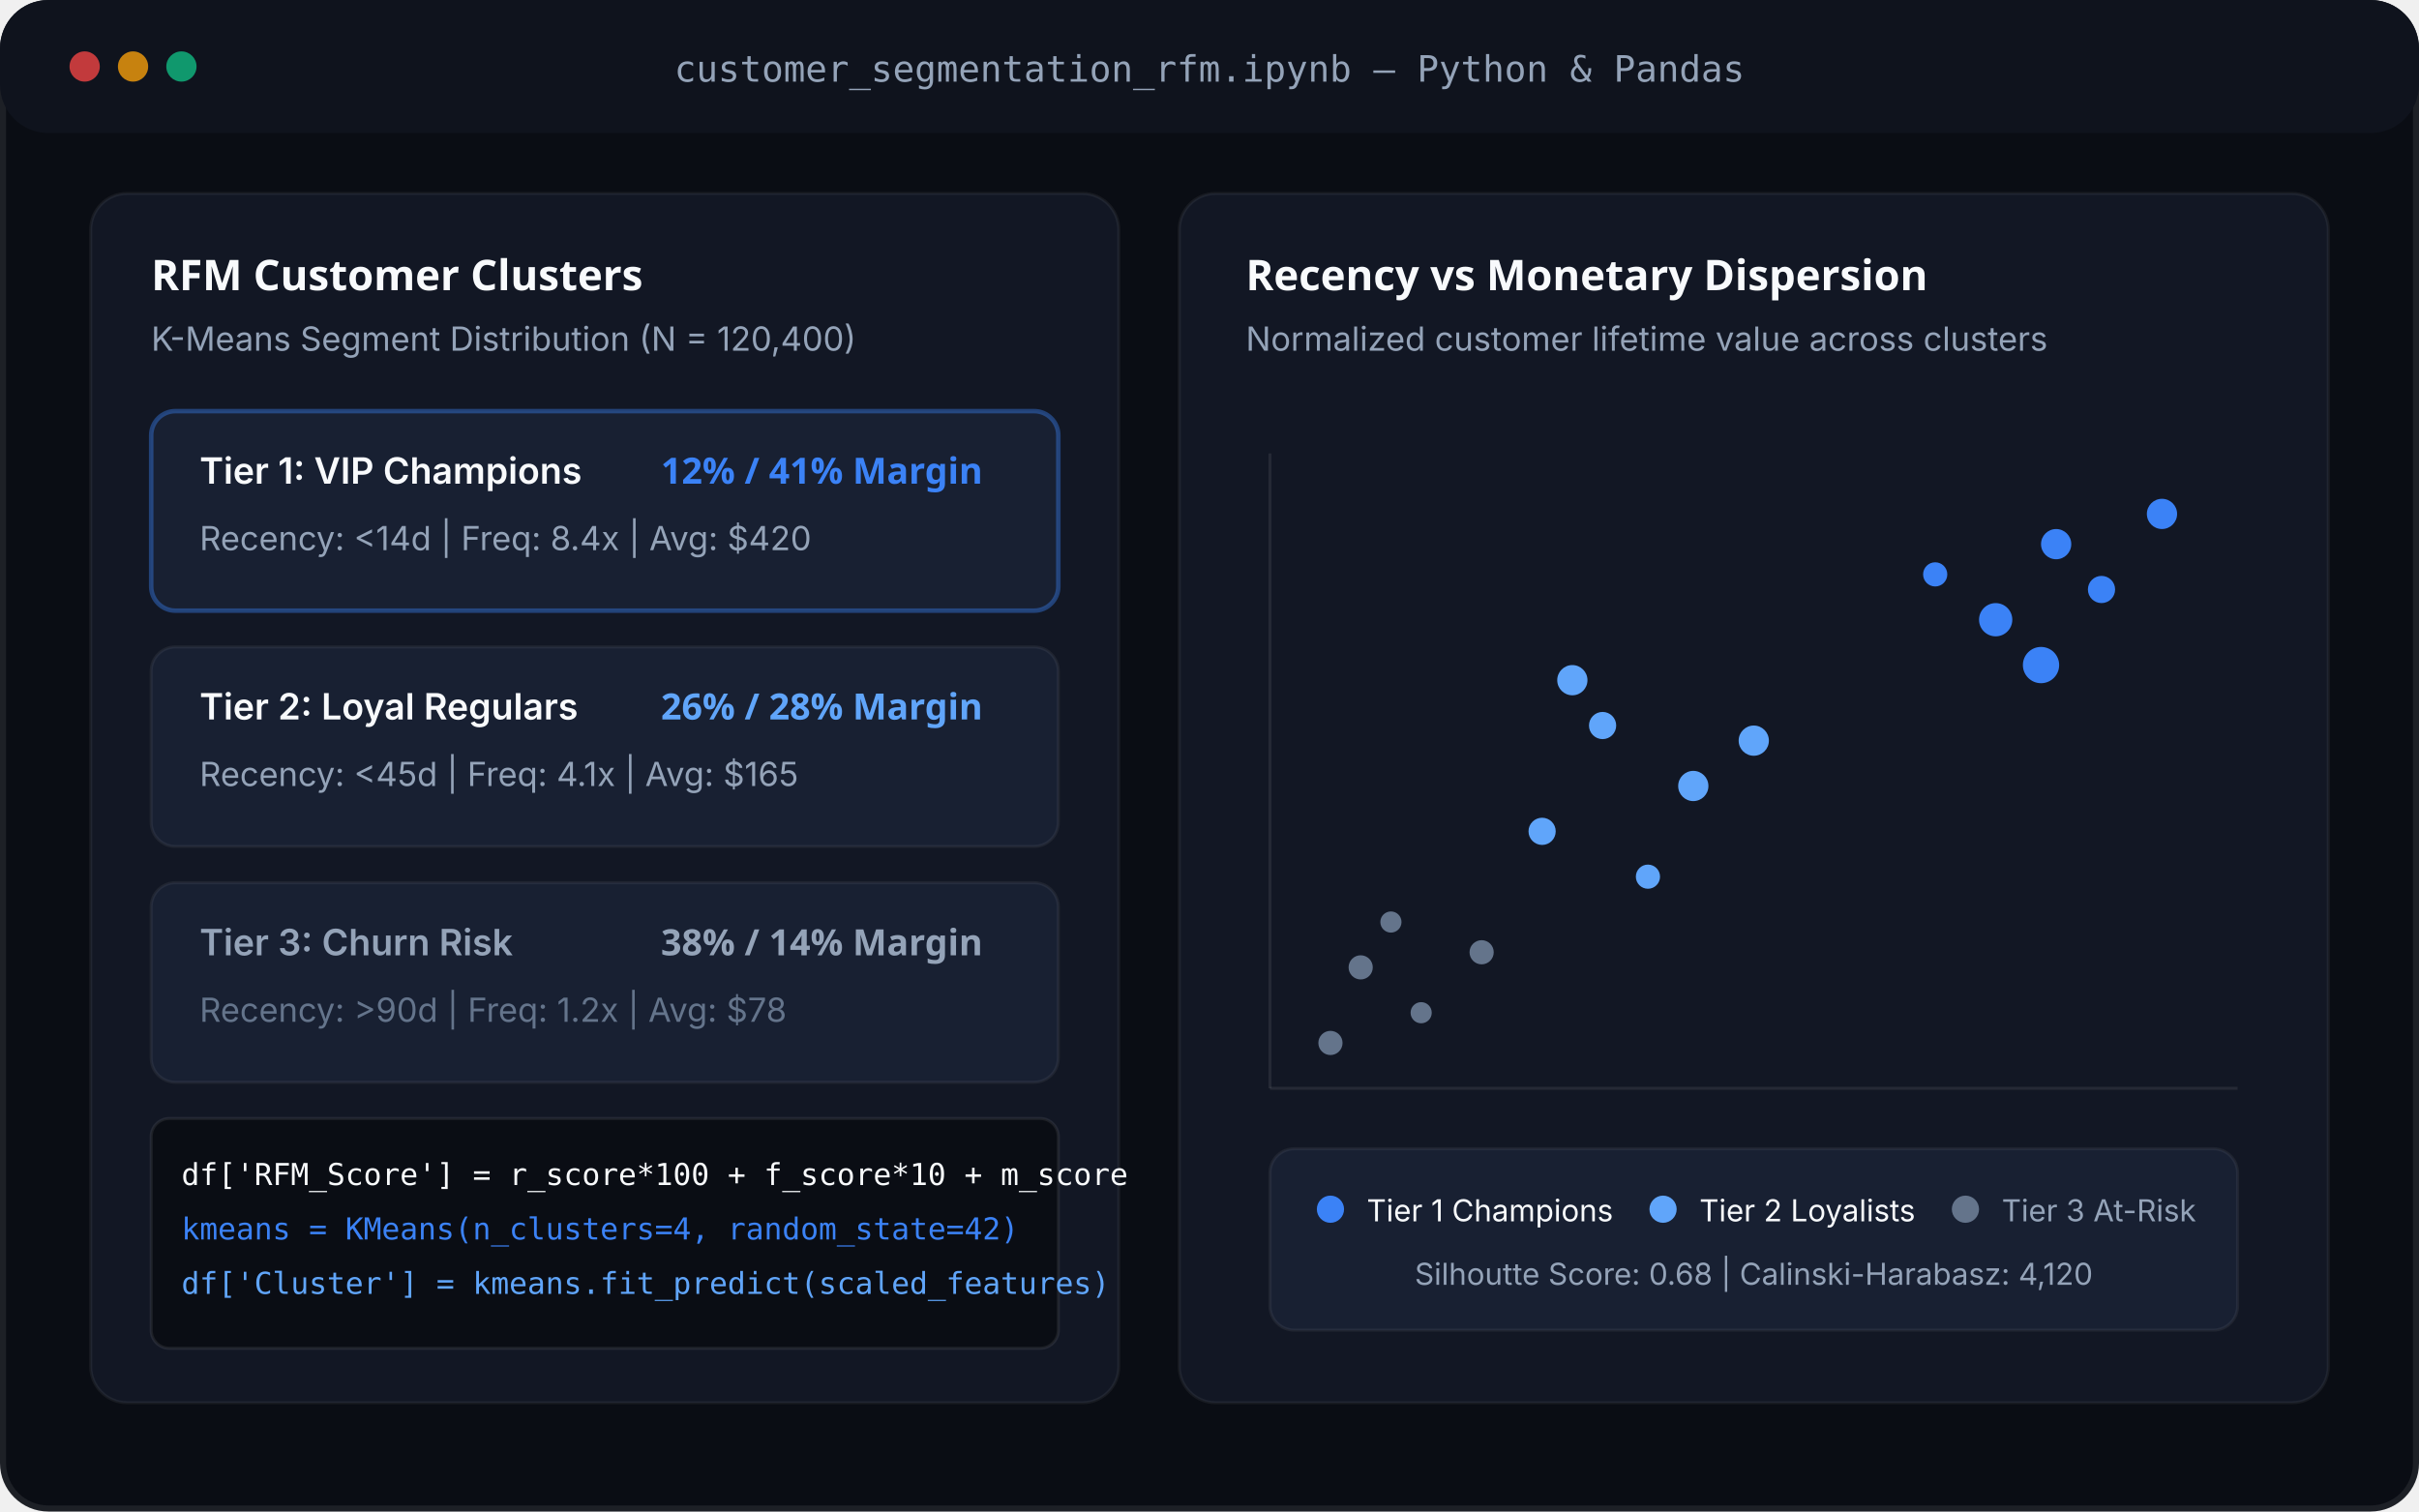
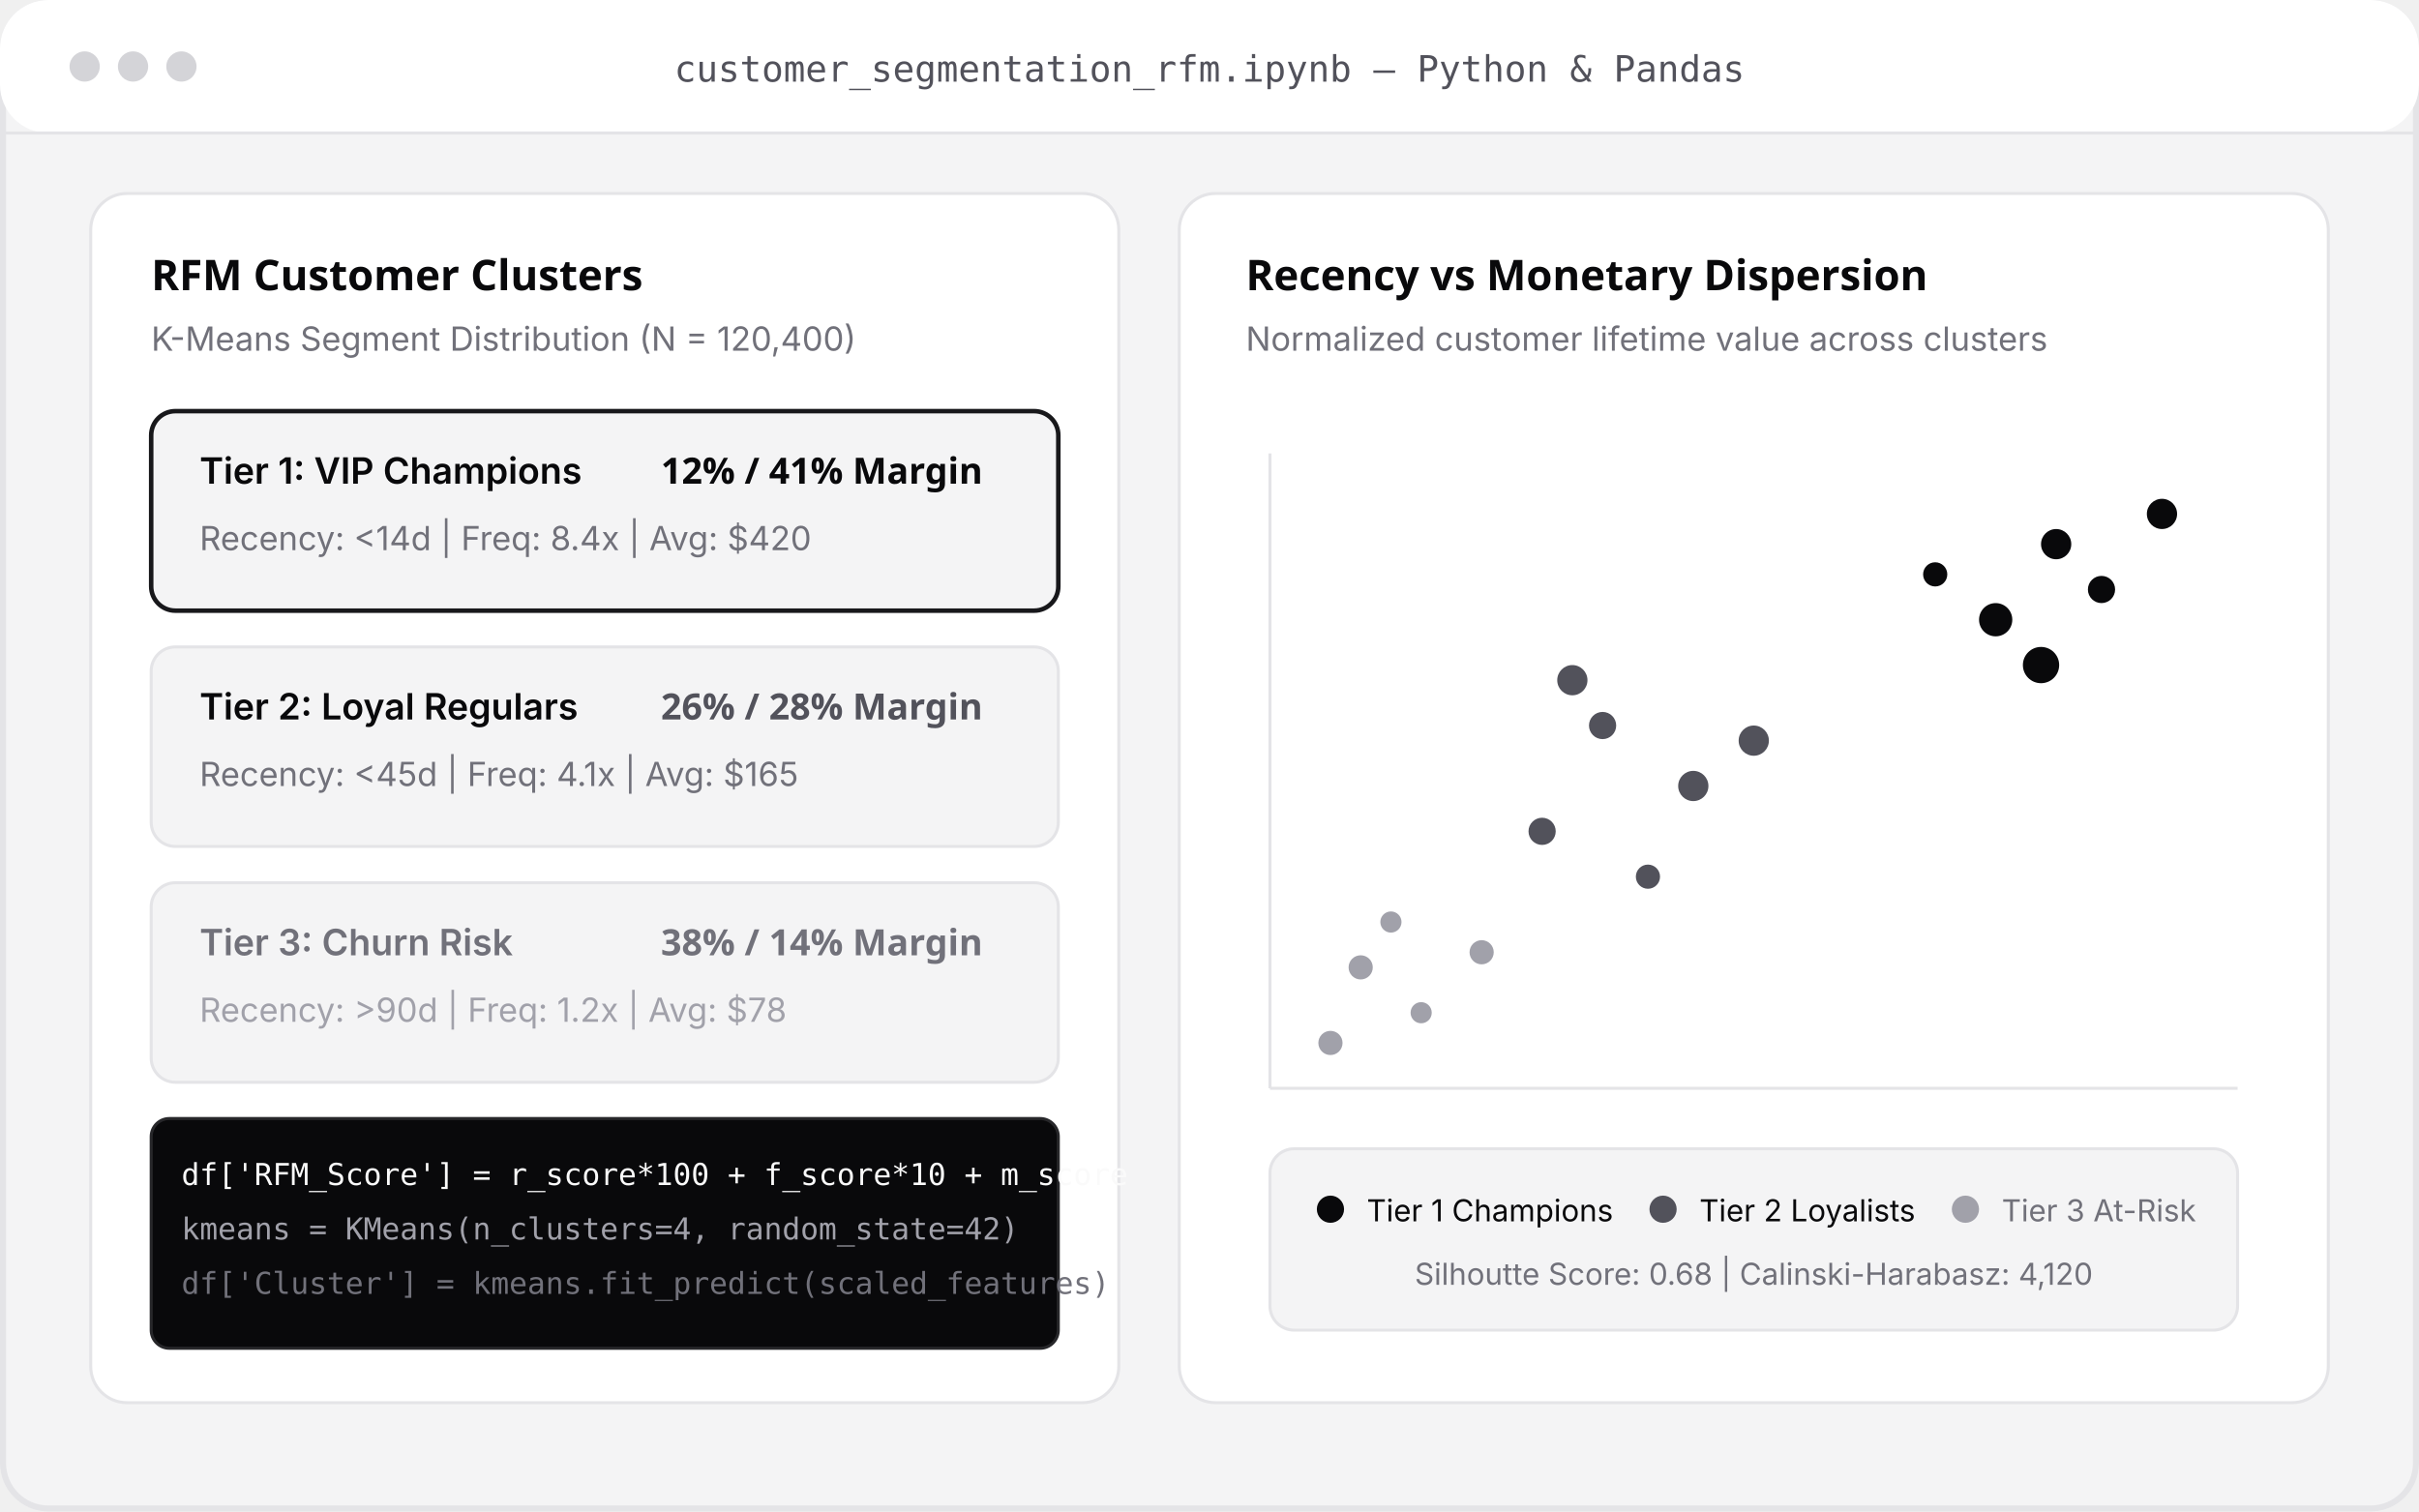
<svg xmlns="http://www.w3.org/2000/svg" viewBox="0 0 800 500" width="800" height="500">
-   <rect width="800" height="500" rx="16" fill="#0A0D14" />
-   <rect x="1" y="1" width="798" height="498" rx="15" fill="none" stroke="rgba(255, 255, 255, 0.08)" stroke-width="2" />
-   <rect x="0" y="0" width="800" height="44" rx="16" fill="#0F131D" />
-   <circle cx="28" cy="22" r="5" fill="#EF4444" opacity="0.8" />
-   <circle cx="44" cy="22" r="5" fill="#F59E0B" opacity="0.8" />
-   <circle cx="60" cy="22" r="5" fill="#10B981" opacity="0.8" />
-   <text x="400" y="27" font-family="'JetBrains Mono', monospace" font-size="12" fill="#94A3B8" text-anchor="middle">customer_segmentation_rfm.ipynb — Python &amp; Pandas</text>
-   <rect x="30" y="64" width="340" height="400" rx="12" fill="#121724" stroke="rgba(255, 255, 255, 0.06)" />
-   <text x="50" y="96" font-family="'Sora', sans-serif" font-size="14" fill="#F8FAFC" font-weight="600">RFM Customer Clusters</text>
-   <text x="50" y="116" font-family="'Inter', sans-serif" font-size="11" fill="#94A3B8">K-Means Segment Distribution (N = 120,400)</text>
-   <rect x="50" y="136" width="300" height="66" rx="8" fill="#182032" stroke="rgba(59, 130, 246, 0.4)" stroke-width="1.5" />
-   <text x="66" y="160" font-family="'Inter', sans-serif" font-size="12" fill="#F8FAFC" font-weight="600">Tier 1: VIP Champions</text>
-   <text x="66" y="182" font-family="'Inter', sans-serif" font-size="11" fill="#94A3B8">Recency: &lt;14d | Freq: 8.4x | Avg: $420</text>
-   <text x="325" y="160" font-family="'Sora', sans-serif" font-size="12" fill="#3B82F6" text-anchor="end" font-weight="700">12% / 41% Margin</text>
-   <rect x="50" y="214" width="300" height="66" rx="8" fill="#182032" stroke="rgba(255, 255, 255, 0.06)" />
-   <text x="66" y="238" font-family="'Inter', sans-serif" font-size="12" fill="#F8FAFC" font-weight="600">Tier 2: Loyal Regulars</text>
-   <text x="66" y="260" font-family="'Inter', sans-serif" font-size="11" fill="#94A3B8">Recency: &lt;45d | Freq: 4.1x | Avg: $165</text>
-   <text x="325" y="238" font-family="'Sora', sans-serif" font-size="12" fill="#60A5FA" text-anchor="end" font-weight="700">26% / 28% Margin</text>
-   <rect x="50" y="292" width="300" height="66" rx="8" fill="#182032" stroke="rgba(255, 255, 255, 0.06)" />
-   <text x="66" y="316" font-family="'Inter', sans-serif" font-size="12" fill="#94A3B8" font-weight="600">Tier 3: Churn Risk</text>
-   <text x="66" y="338" font-family="'Inter', sans-serif" font-size="11" fill="#64748B">Recency: &gt;90d | Freq: 1.2x | Avg: $78</text>
-   <text x="325" y="316" font-family="'Sora', sans-serif" font-size="12" fill="#94A3B8" text-anchor="end" font-weight="700">38% / 14% Margin</text>
-   <rect x="50" y="370" width="300" height="76" rx="6" fill="#0A0D14" stroke="rgba(255, 255, 255, 0.08)" />
-   <text x="60" y="392" font-family="'JetBrains Mono', monospace" font-size="10" fill="#F8FAFC">df['RFM_Score'] = r_score*100 + f_score*10 + m_score</text>
-   <text x="60" y="410" font-family="'JetBrains Mono', monospace" font-size="10" fill="#3B82F6">kmeans = KMeans(n_clusters=4, random_state=42)</text>
-   <text x="60" y="428" font-family="'JetBrains Mono', monospace" font-size="10" fill="#60A5FA">df['Cluster'] = kmeans.fit_predict(scaled_features)</text>
-   <rect x="390" y="64" width="380" height="400" rx="12" fill="#121724" stroke="rgba(255, 255, 255, 0.06)" />
-   <text x="412" y="96" font-family="'Sora', sans-serif" font-size="14" fill="#F8FAFC" font-weight="600">Recency vs Monetary Dispersion</text>
-   <text x="412" y="116" font-family="'Inter', sans-serif" font-size="11" fill="#94A3B8">Normalized customer lifetime value across clusters</text>
-   <line x1="420" y1="360" x2="740" y2="360" stroke="rgba(255, 255, 255, 0.08)" />
-   <line x1="420" y1="150" x2="420" y2="360" stroke="rgba(255, 255, 255, 0.08)" />
-   <circle cx="680" cy="180" r="5" fill="#3B82F6" />
-   <circle cx="695" cy="195" r="4.5" fill="#3B82F6" />
-   <circle cx="660" cy="205" r="5.5" fill="#3B82F6" />
-   <circle cx="715" cy="170" r="5" fill="#3B82F6" />
-   <circle cx="640" cy="190" r="4" fill="#3B82F6" />
-   <circle cx="675" cy="220" r="6" fill="#3B82F6" />
-   <circle cx="530" cy="240" r="4.5" fill="#60A5FA" />
-   <circle cx="560" cy="260" r="5" fill="#60A5FA" />
-   <circle cx="510" cy="275" r="4.5" fill="#60A5FA" />
-   <circle cx="580" cy="245" r="5" fill="#60A5FA" />
-   <circle cx="545" cy="290" r="4" fill="#60A5FA" />
-   <circle cx="520" cy="225" r="5" fill="#60A5FA" />
-   <circle cx="450" cy="320" r="4" fill="#64748B" />
-   <circle cx="470" cy="335" r="3.5" fill="#64748B" />
-   <circle cx="440" cy="345" r="4" fill="#64748B" />
-   <circle cx="490" cy="315" r="4" fill="#64748B" />
-   <circle cx="460" cy="305" r="3.5" fill="#64748B" />
-   <rect x="420" y="380" width="320" height="60" rx="8" fill="#182032" stroke="rgba(255, 255, 255, 0.06)" />
-   <circle cx="440" cy="400" r="4.5" fill="#3B82F6" />
-   <text x="452" y="404" font-family="'Inter', sans-serif" font-size="10" fill="#F8FAFC">Tier 1 Champions</text>
-   <circle cx="550" cy="400" r="4.5" fill="#60A5FA" />
-   <text x="562" y="404" font-family="'Inter', sans-serif" font-size="10" fill="#F8FAFC">Tier 2 Loyalists</text>
-   <circle cx="650" cy="400" r="4.5" fill="#64748B" />
-   <text x="662" y="404" font-family="'Inter', sans-serif" font-size="10" fill="#94A3B8">Tier 3 At-Risk</text>
-   <text x="580" y="425" font-family="'Inter', sans-serif" font-size="10" fill="#94A3B8" text-anchor="middle">Silhoutte Score: 0.68 | Calinski-Harabasz: 4,120</text>
+   <rect width="800" height="500" rx="16" fill="#F4F4F5" />
+   <rect x="1" y="1" width="798" height="498" rx="15" fill="none" stroke="#E4E4E7" stroke-width="2" />
+   <rect x="0" y="0" width="800" height="44" rx="16" fill="#FFFFFF" />
+   <line x1="0" y1="44" x2="800" y2="44" stroke="#E4E4E7" />
+   <circle cx="28" cy="22" r="5" fill="#D4D4D8" />
+   <circle cx="44" cy="22" r="5" fill="#D4D4D8" />
+   <circle cx="60" cy="22" r="5" fill="#D4D4D8" />
+   <text x="400" y="27" font-family="'JetBrains Mono', monospace" font-size="12" fill="#52525B" text-anchor="middle">customer_segmentation_rfm.ipynb — Python &amp; Pandas</text>
+   <rect x="30" y="64" width="340" height="400" rx="12" fill="#FFFFFF" stroke="#E4E4E7" />
+   <text x="50" y="96" font-family="'Sora', sans-serif" font-size="14" fill="#09090B" font-weight="600">RFM Customer Clusters</text>
+   <text x="50" y="116" font-family="'Inter', sans-serif" font-size="11" fill="#71717A">K-Means Segment Distribution (N = 120,400)</text>
+   <rect x="50" y="136" width="300" height="66" rx="8" fill="#F4F4F5" stroke="#18181B" stroke-width="1.5" />
+   <text x="66" y="160" font-family="'Inter', sans-serif" font-size="12" fill="#09090B" font-weight="600">Tier 1: VIP Champions</text>
+   <text x="66" y="182" font-family="'Inter', sans-serif" font-size="11" fill="#71717A">Recency: &lt;14d | Freq: 8.4x | Avg: $420</text>
+   <text x="325" y="160" font-family="'Sora', sans-serif" font-size="12" fill="#09090B" text-anchor="end" font-weight="700">12% / 41% Margin</text>
+   <rect x="50" y="214" width="300" height="66" rx="8" fill="#F4F4F5" stroke="#E4E4E7" />
+   <text x="66" y="238" font-family="'Inter', sans-serif" font-size="12" fill="#09090B" font-weight="600">Tier 2: Loyal Regulars</text>
+   <text x="66" y="260" font-family="'Inter', sans-serif" font-size="11" fill="#71717A">Recency: &lt;45d | Freq: 4.1x | Avg: $165</text>
+   <text x="325" y="238" font-family="'Sora', sans-serif" font-size="12" fill="#52525B" text-anchor="end" font-weight="700">26% / 28% Margin</text>
+   <rect x="50" y="292" width="300" height="66" rx="8" fill="#F4F4F5" stroke="#E4E4E7" />
+   <text x="66" y="316" font-family="'Inter', sans-serif" font-size="12" fill="#71717A" font-weight="600">Tier 3: Churn Risk</text>
+   <text x="66" y="338" font-family="'Inter', sans-serif" font-size="11" fill="#A1A1AA">Recency: &gt;90d | Freq: 1.2x | Avg: $78</text>
+   <text x="325" y="316" font-family="'Sora', sans-serif" font-size="12" fill="#71717A" text-anchor="end" font-weight="700">38% / 14% Margin</text>
+   <rect x="50" y="370" width="300" height="76" rx="6" fill="#09090B" stroke="#27272A" />
+   <text x="60" y="392" font-family="'JetBrains Mono', monospace" font-size="10" fill="#FAFAFA">df['RFM_Score'] = r_score*100 + f_score*10 + m_score</text>
+   <text x="60" y="410" font-family="'JetBrains Mono', monospace" font-size="10" fill="#A1A1AA">kmeans = KMeans(n_clusters=4, random_state=42)</text>
+   <text x="60" y="428" font-family="'JetBrains Mono', monospace" font-size="10" fill="#71717A">df['Cluster'] = kmeans.fit_predict(scaled_features)</text>
+   <rect x="390" y="64" width="380" height="400" rx="12" fill="#FFFFFF" stroke="#E4E4E7" />
+   <text x="412" y="96" font-family="'Sora', sans-serif" font-size="14" fill="#09090B" font-weight="600">Recency vs Monetary Dispersion</text>
+   <text x="412" y="116" font-family="'Inter', sans-serif" font-size="11" fill="#71717A">Normalized customer lifetime value across clusters</text>
+   <line x1="420" y1="360" x2="740" y2="360" stroke="#E4E4E7" />
+   <line x1="420" y1="150" x2="420" y2="360" stroke="#E4E4E7" />
+   <circle cx="680" cy="180" r="5" fill="#09090B" />
+   <circle cx="695" cy="195" r="4.5" fill="#09090B" />
+   <circle cx="660" cy="205" r="5.5" fill="#09090B" />
+   <circle cx="715" cy="170" r="5" fill="#09090B" />
+   <circle cx="640" cy="190" r="4" fill="#09090B" />
+   <circle cx="675" cy="220" r="6" fill="#09090B" />
+   <circle cx="530" cy="240" r="4.5" fill="#52525B" />
+   <circle cx="560" cy="260" r="5" fill="#52525B" />
+   <circle cx="510" cy="275" r="4.5" fill="#52525B" />
+   <circle cx="580" cy="245" r="5" fill="#52525B" />
+   <circle cx="545" cy="290" r="4" fill="#52525B" />
+   <circle cx="520" cy="225" r="5" fill="#52525B" />
+   <circle cx="450" cy="320" r="4" fill="#A1A1AA" />
+   <circle cx="470" cy="335" r="3.5" fill="#A1A1AA" />
+   <circle cx="440" cy="345" r="4" fill="#A1A1AA" />
+   <circle cx="490" cy="315" r="4" fill="#A1A1AA" />
+   <circle cx="460" cy="305" r="3.5" fill="#A1A1AA" />
+   <rect x="420" y="380" width="320" height="60" rx="8" fill="#F4F4F5" stroke="#E4E4E7" />
+   <circle cx="440" cy="400" r="4.5" fill="#09090B" />
+   <text x="452" y="404" font-family="'Inter', sans-serif" font-size="10" fill="#09090B">Tier 1 Champions</text>
+   <circle cx="550" cy="400" r="4.5" fill="#52525B" />
+   <text x="562" y="404" font-family="'Inter', sans-serif" font-size="10" fill="#09090B">Tier 2 Loyalists</text>
+   <circle cx="650" cy="400" r="4.5" fill="#A1A1AA" />
+   <text x="662" y="404" font-family="'Inter', sans-serif" font-size="10" fill="#71717A">Tier 3 At-Risk</text>
+   <text x="580" y="425" font-family="'Inter', sans-serif" font-size="10" fill="#71717A" text-anchor="middle">Silhoutte Score: 0.68 | Calinski-Harabasz: 4,120</text>
</svg>
